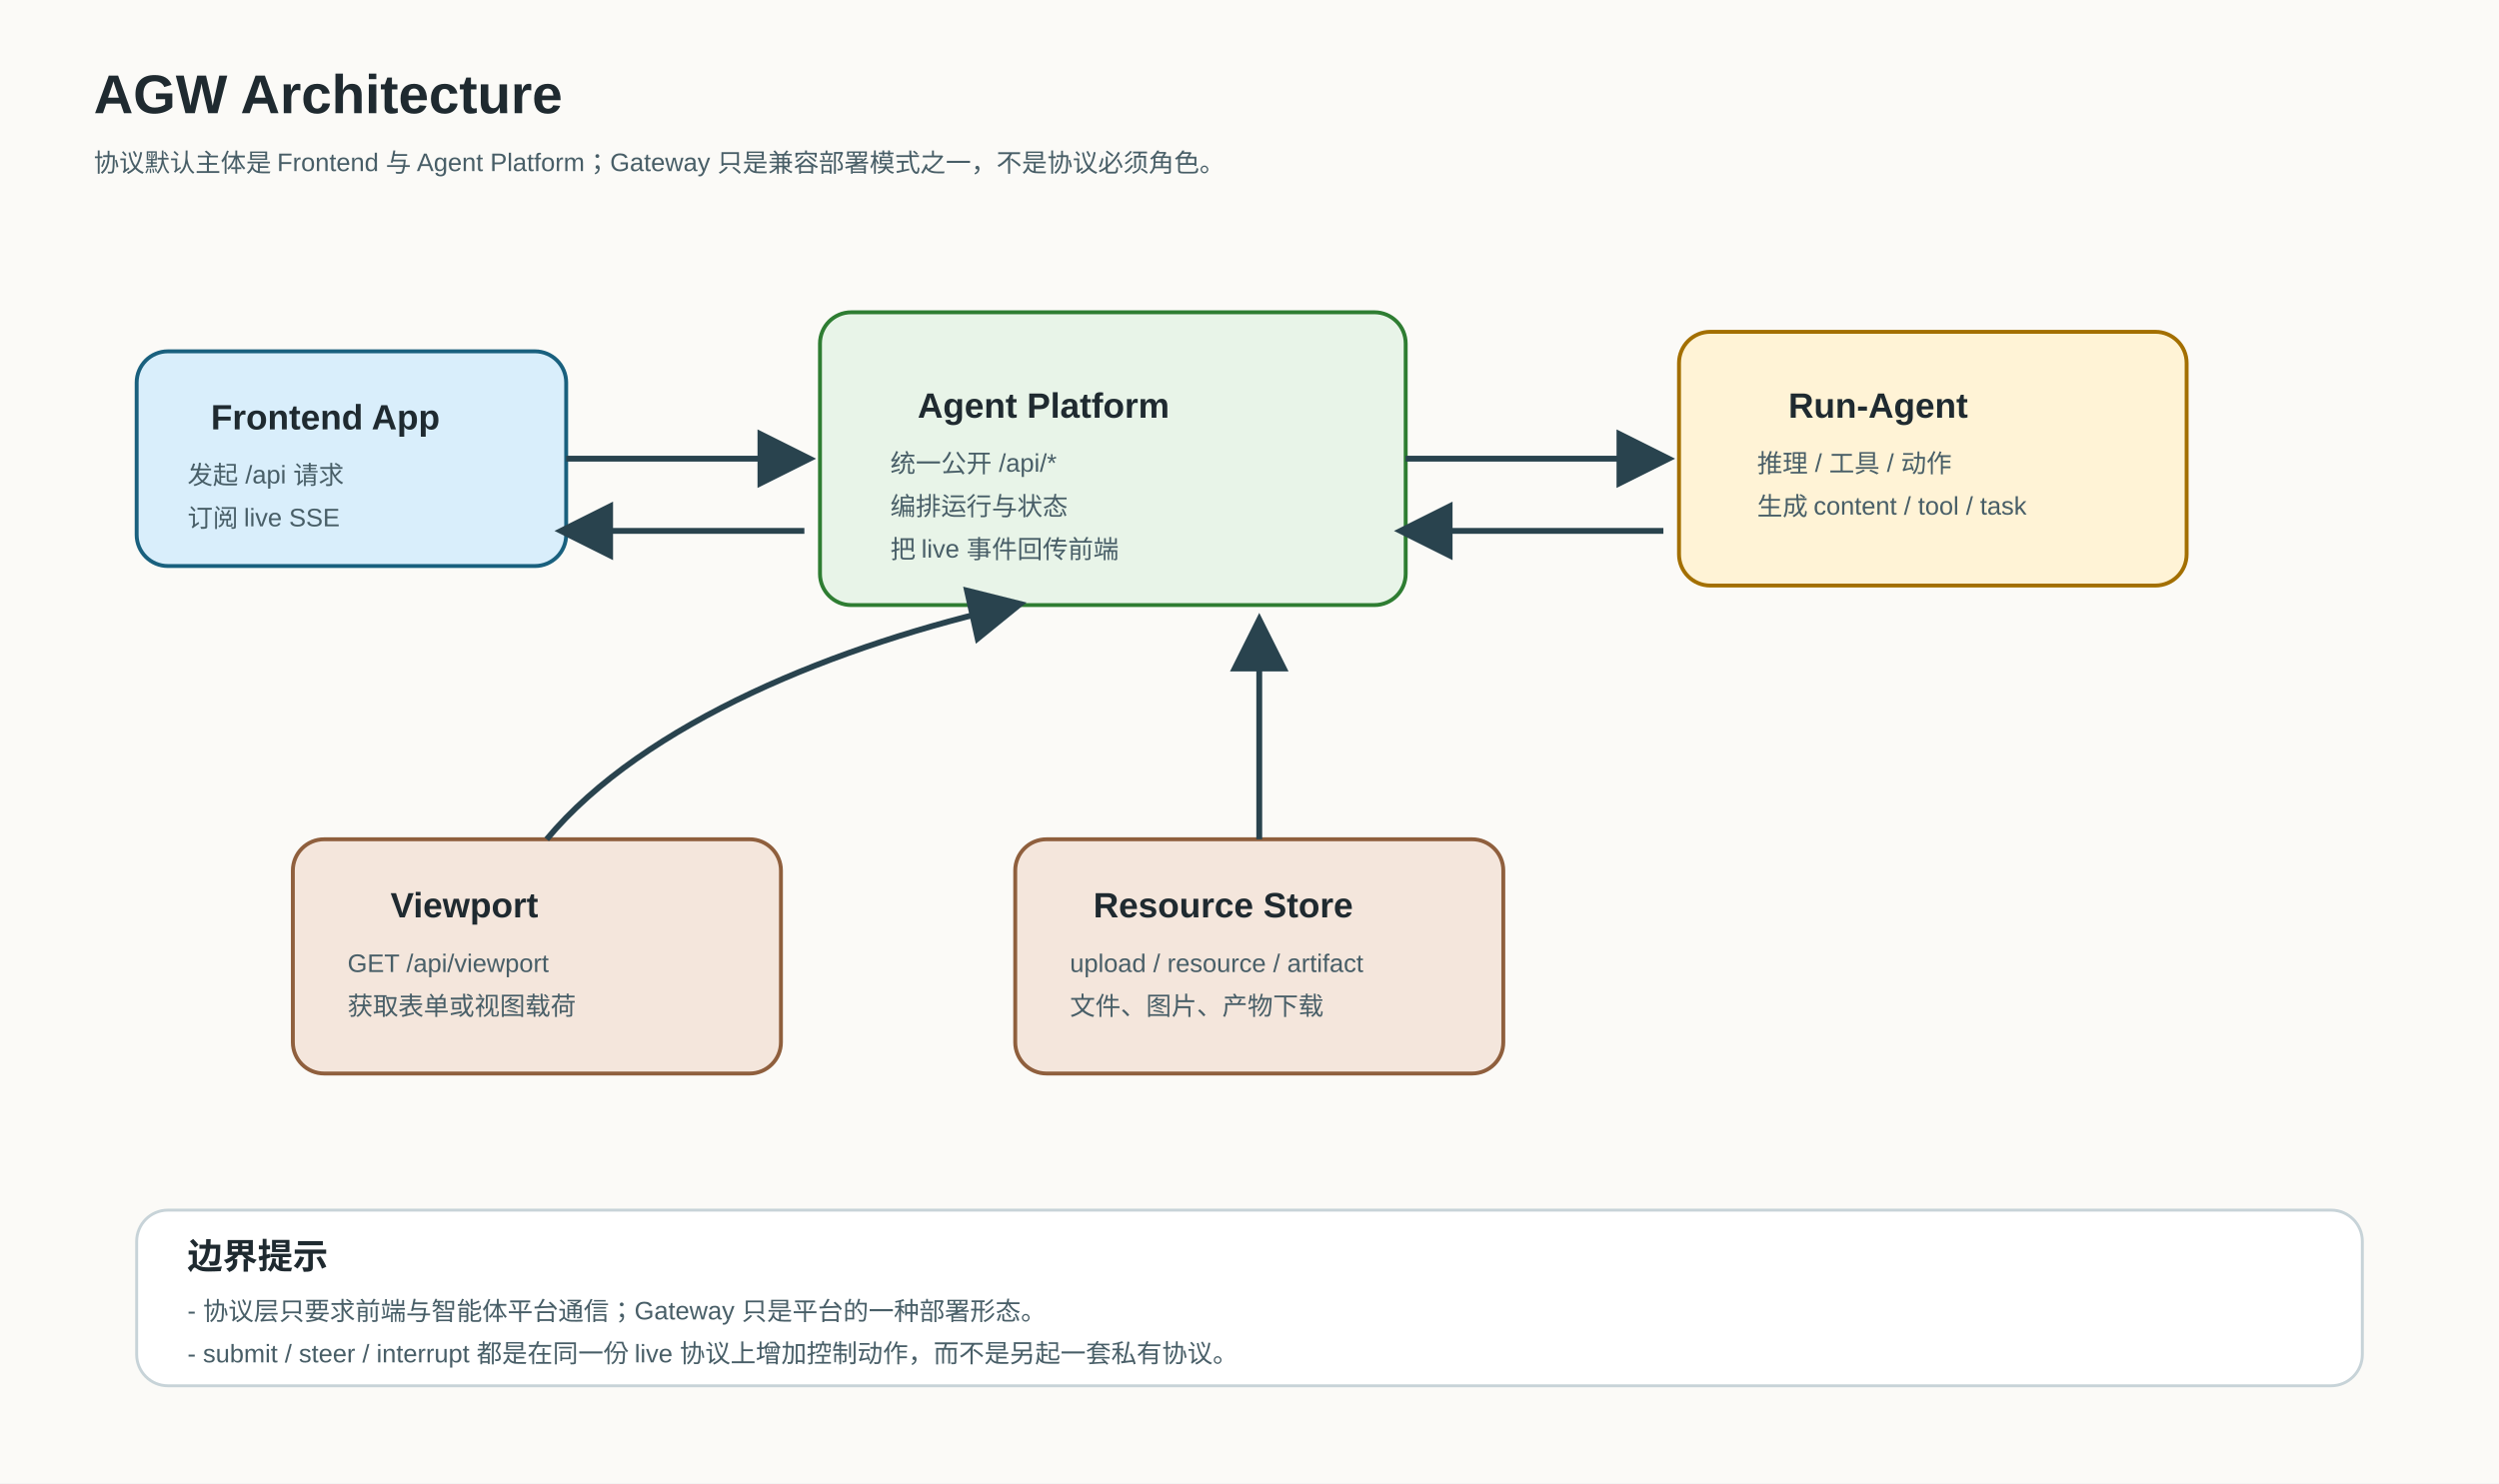
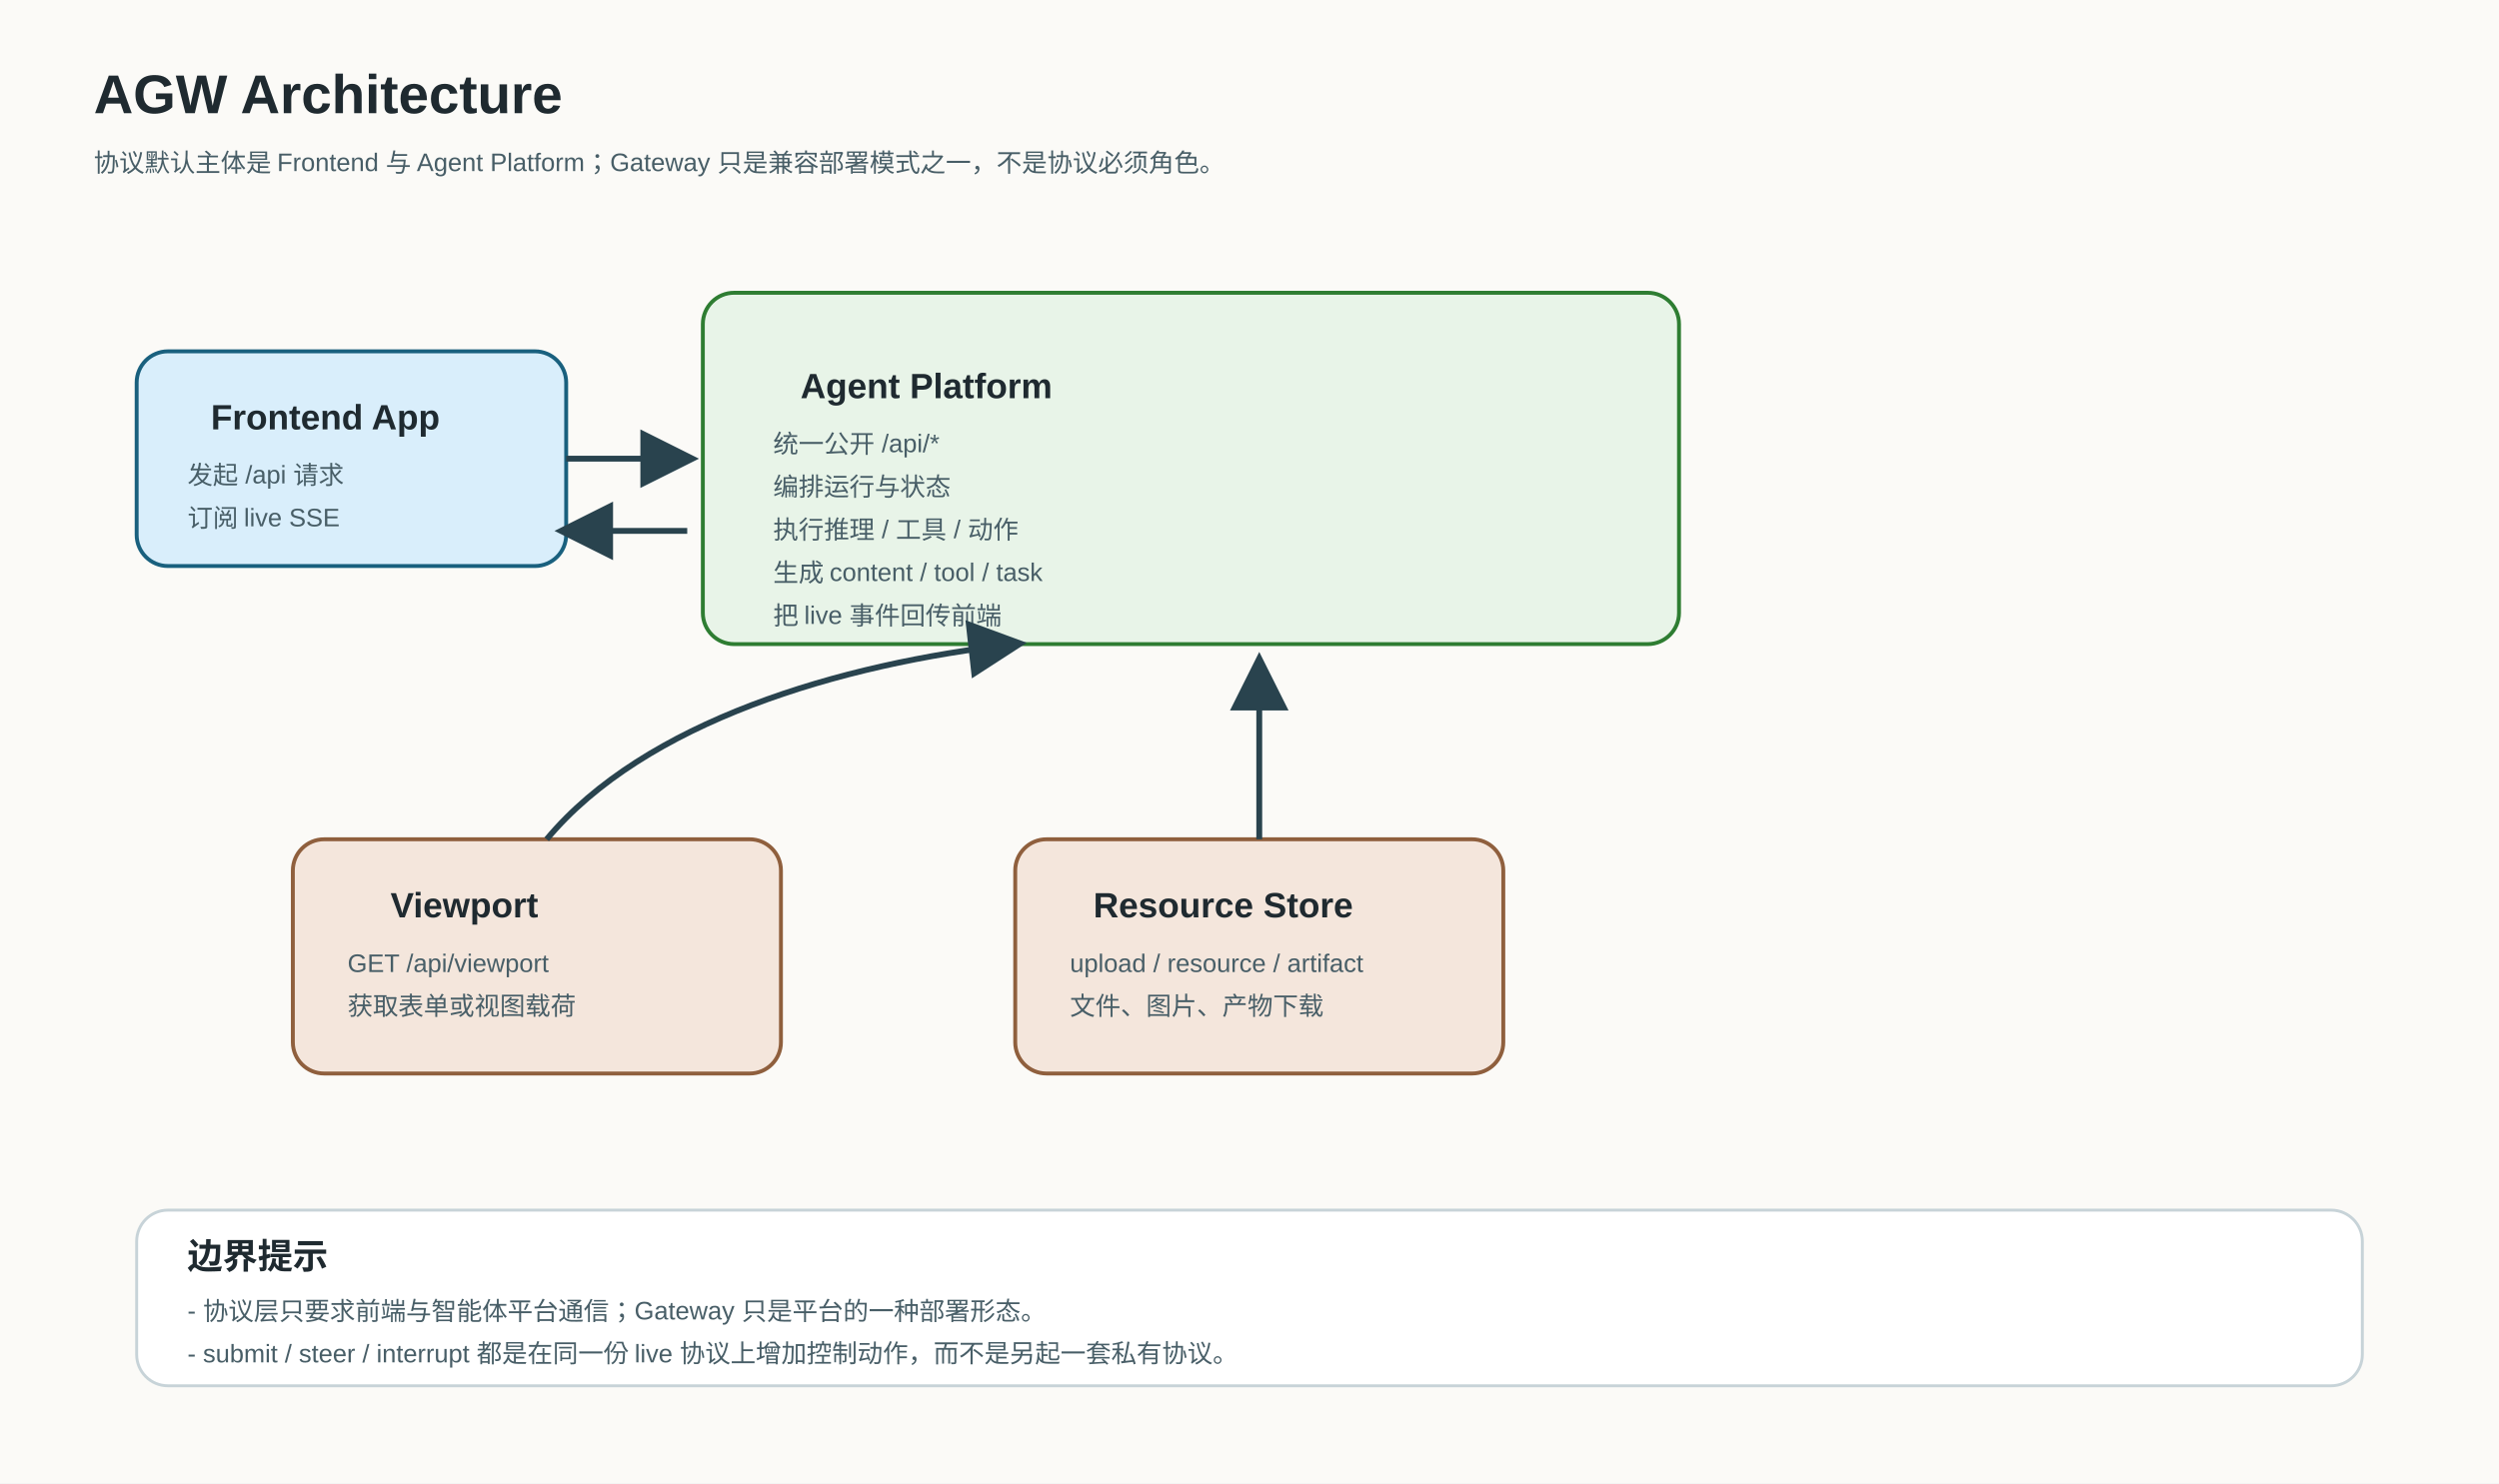
<svg xmlns="http://www.w3.org/2000/svg" width="1280" height="760" viewBox="0 0 1280 760" role="img" aria-labelledby="title desc">
  <defs>
    <marker id="arrowA" markerWidth="10" markerHeight="10" refX="8" refY="5" orient="auto" markerUnits="strokeWidth">
      <path d="M0,0 L10,5 L0,10 z" fill="#29434e" />
    </marker>
    <style>
      .bg { fill: #fbfaf7; }
      .node { stroke-width: 2; rx: 16; ry: 16; }
      .front { fill: #d9eefb; stroke: #19607e; }
      .platform { fill: #e8f4e8; stroke: #2e7d32; }
-       .runtime { fill: #fff3d6; stroke: #a36f00; }
      .side { fill: #f4e6dc; stroke: #8f5f3d; }
      .title { font: 700 28px "Helvetica Neue", Arial, sans-serif; fill: #1f2a30; }
      .subtitle { font: 600 18px "Helvetica Neue", Arial, sans-serif; fill: #1f2a30; }
      .text { font: 500 15px "Helvetica Neue", Arial, sans-serif; fill: #24343b; }
      .small { font: 500 13px "Helvetica Neue", Arial, sans-serif; fill: #485e67; }
      .arrow { stroke: #29434e; stroke-width: 3; fill: none; marker-end: url(#arrowA); }
      .panel { fill: #ffffff; stroke: #c7d3d8; stroke-width: 1.5; rx: 16; ry: 16; }
    </style>
  </defs>
  <rect class="bg" x="0" y="0" width="1280" height="760" />
  <text class="title" x="48" y="58">AGW Architecture</text>
  <text class="small" x="48" y="88">协议默认主体是 Frontend 与 Agent Platform；Gateway 只是兼容部署模式之一，不是协议必须角色。</text>
  <rect class="node front" x="70" y="180" width="220" height="110" />
  <text class="subtitle" x="108" y="220">Frontend App</text>
  <text class="small" x="96" y="248">发起 /api 请求</text>
  <text class="small" x="96" y="270">订阅 live SSE</text>
-   <rect class="node platform" x="420" y="160" width="300" height="150" />
-   <text class="subtitle" x="470" y="214">Agent Platform</text>
-   <text class="small" x="456" y="242">统一公开 /api/*</text>
-   <text class="small" x="456" y="264">编排运行与状态</text>
-   <text class="small" x="456" y="286">把 live 事件回传前端</text>
-   <rect class="node runtime" x="860" y="170" width="260" height="130" />
-   <text class="subtitle" x="916" y="214">Run-Agent</text>
-   <text class="small" x="900" y="242">推理 / 工具 / 动作</text>
-   <text class="small" x="900" y="264">生成 content / tool / task</text>
-   <path class="arrow" d="M290 235 H412" />
-   <path class="arrow" d="M720 235 H852" />
-   <path class="arrow" d="M852 272 H720" />
-   <path class="arrow" d="M412 272 H290" />
+   <rect class="node platform" x="360" y="150" width="500" height="180" />
+   <text class="subtitle" x="410" y="204">Agent Platform</text>
+   <text class="small" x="396" y="232">统一公开 /api/*</text>
+   <text class="small" x="396" y="254">编排运行与状态</text>
+   <text class="small" x="396" y="276">执行推理 / 工具 / 动作</text>
+   <text class="small" x="396" y="298">生成 content / tool / task</text>
+   <text class="small" x="396" y="320">把 live 事件回传前端</text>
+   <path class="arrow" d="M290 235 H352" />
+   <path class="arrow" d="M352 272 H290" />
  <rect class="node side" x="150" y="430" width="250" height="120" />
  <text class="subtitle" x="200" y="470">Viewport</text>
  <text class="small" x="178" y="498">GET /api/viewport</text>
  <text class="small" x="178" y="520">获取表单或视图载荷</text>
  <rect class="node side" x="520" y="430" width="250" height="120" />
  <text class="subtitle" x="560" y="470">Resource Store</text>
  <text class="small" x="548" y="498">upload / resource / artifact</text>
  <text class="small" x="548" y="520">文件、图片、产物下载</text>
-   <path class="arrow" d="M280 430 C330 370, 430 330, 520 310" />
-   <path class="arrow" d="M645 430 V320" />
+   <path class="arrow" d="M280 430 C330 370, 430 340, 520 330" />
+   <path class="arrow" d="M645 430 V340" />
  <rect class="panel" x="70" y="620" width="1140" height="90" />
  <text class="subtitle" x="96" y="650">边界提示</text>
  <text class="small" x="96" y="676">- 协议层只要求前端与智能体平台通信；Gateway 只是平台的一种部署形态。</text>
  <text class="small" x="96" y="698">- submit / steer / interrupt 都是在同一份 live 协议上增加控制动作，而不是另起一套私有协议。</text>
</svg>
